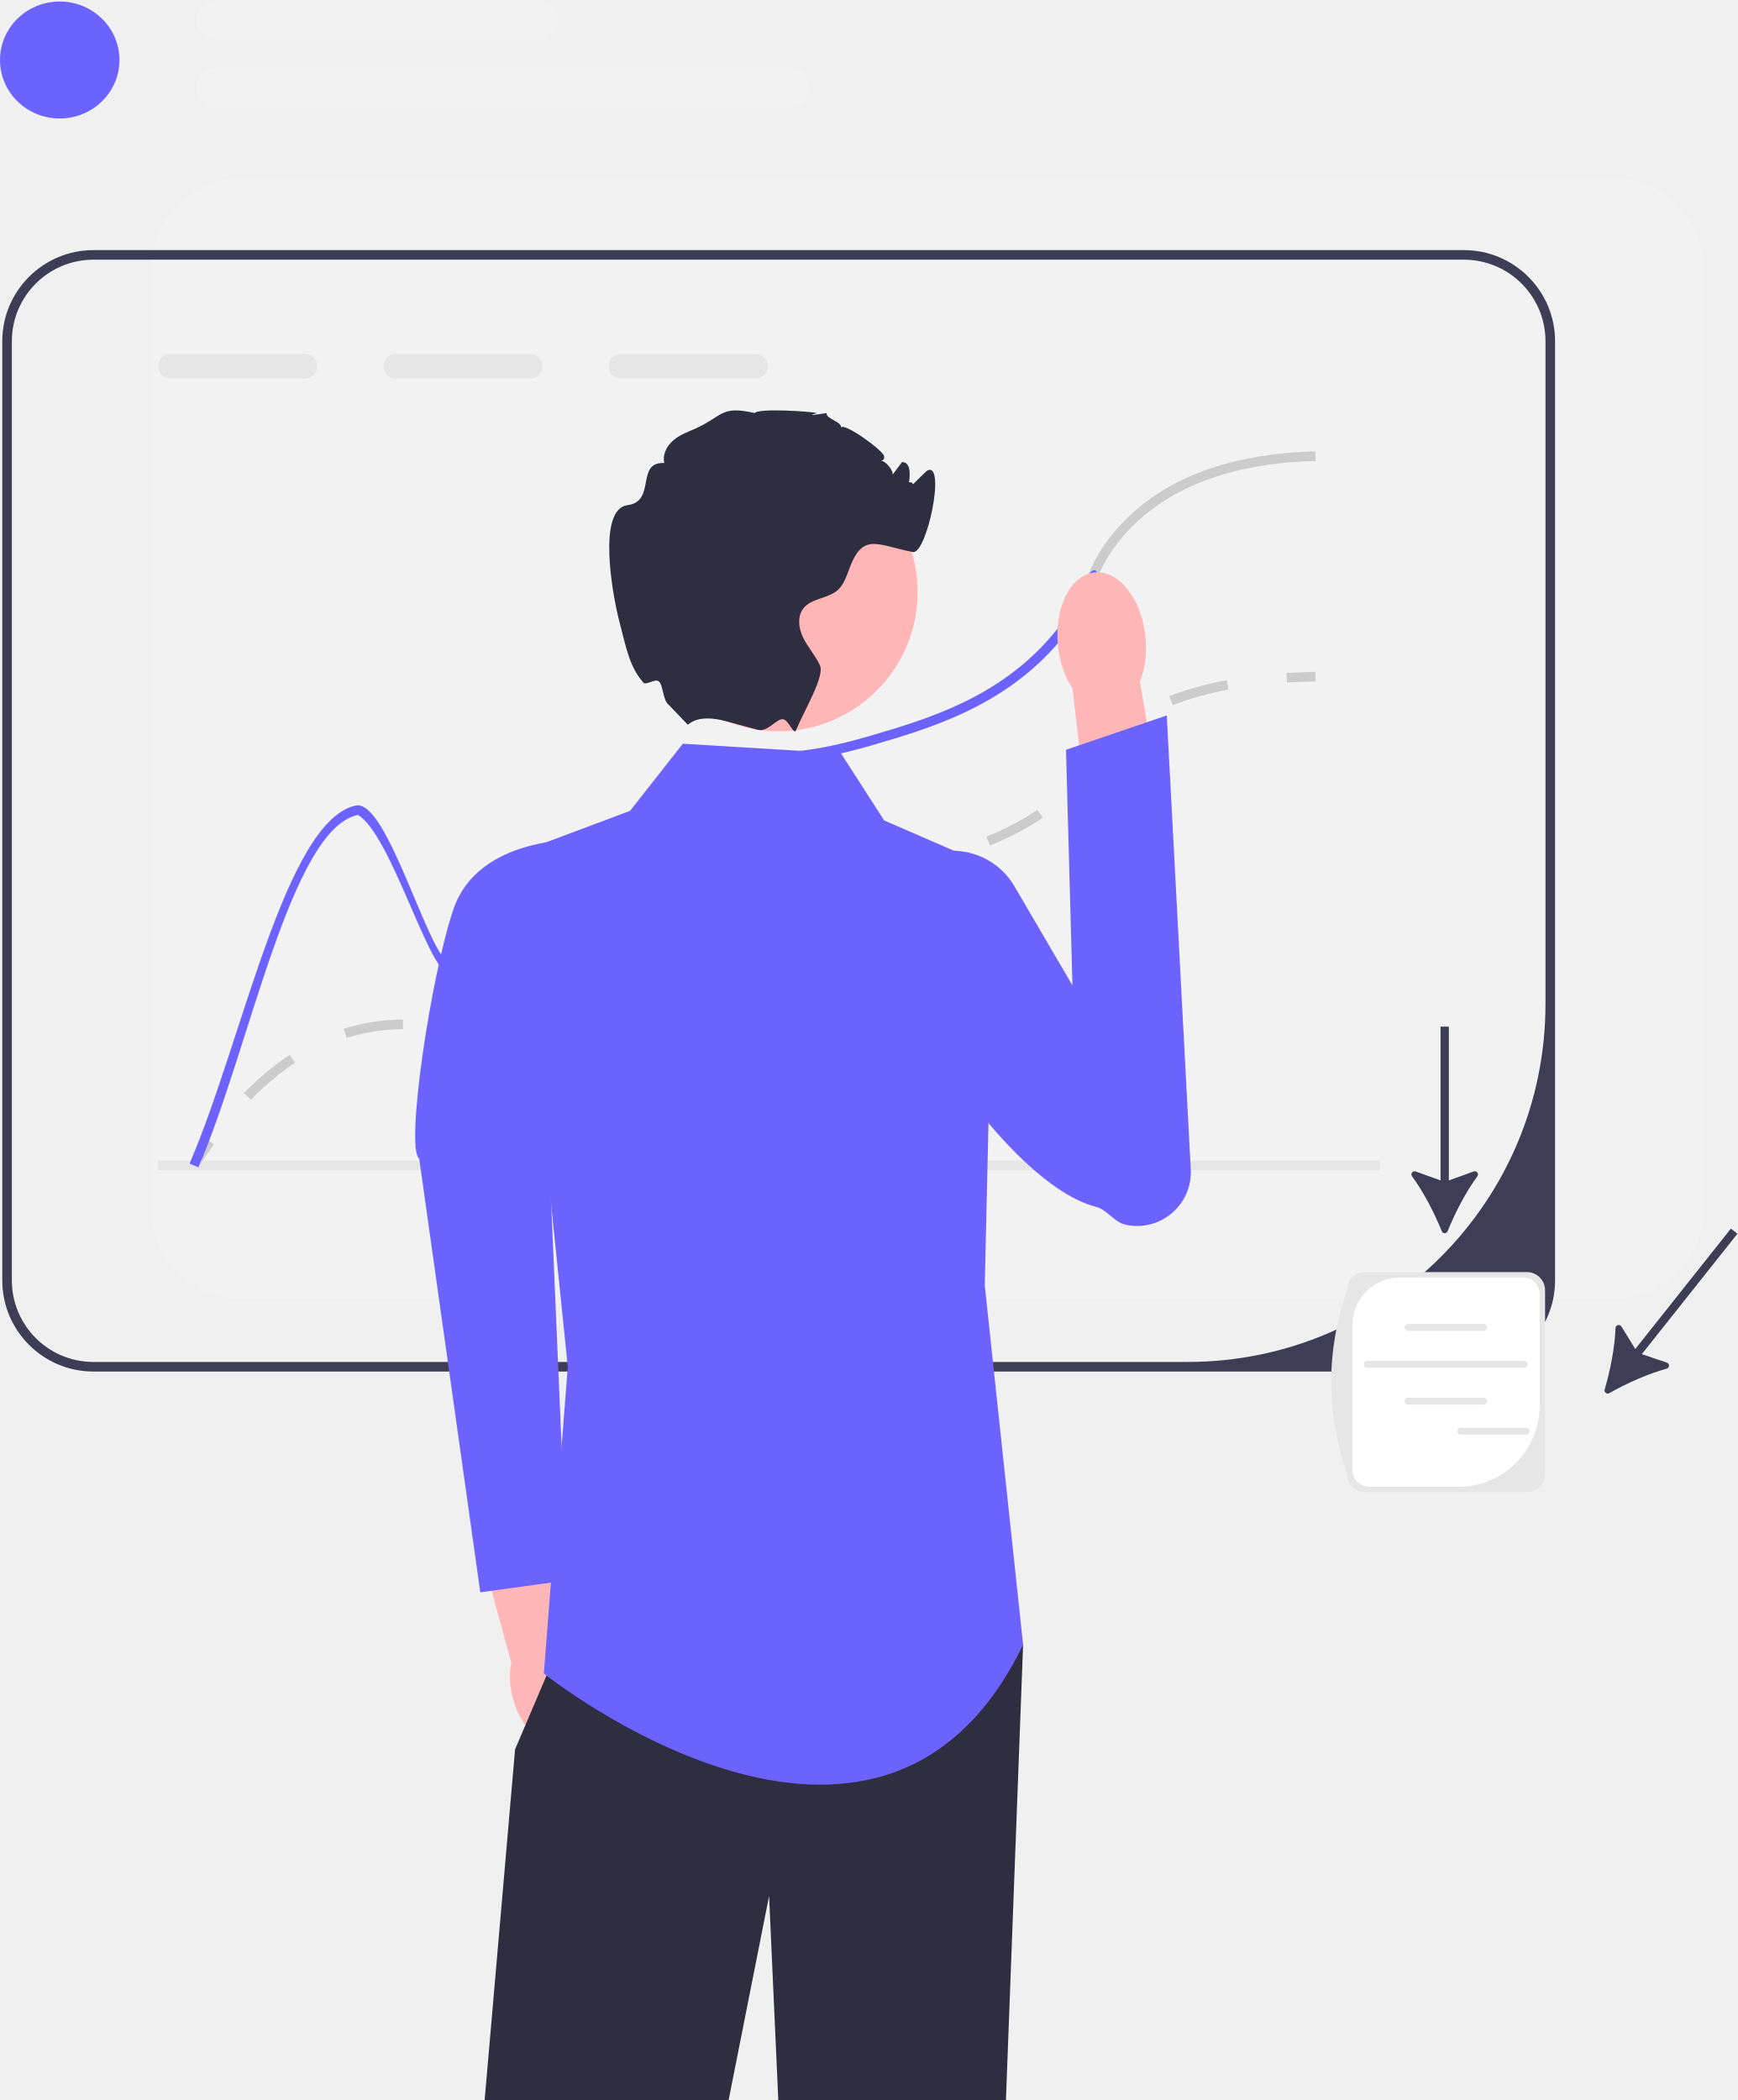
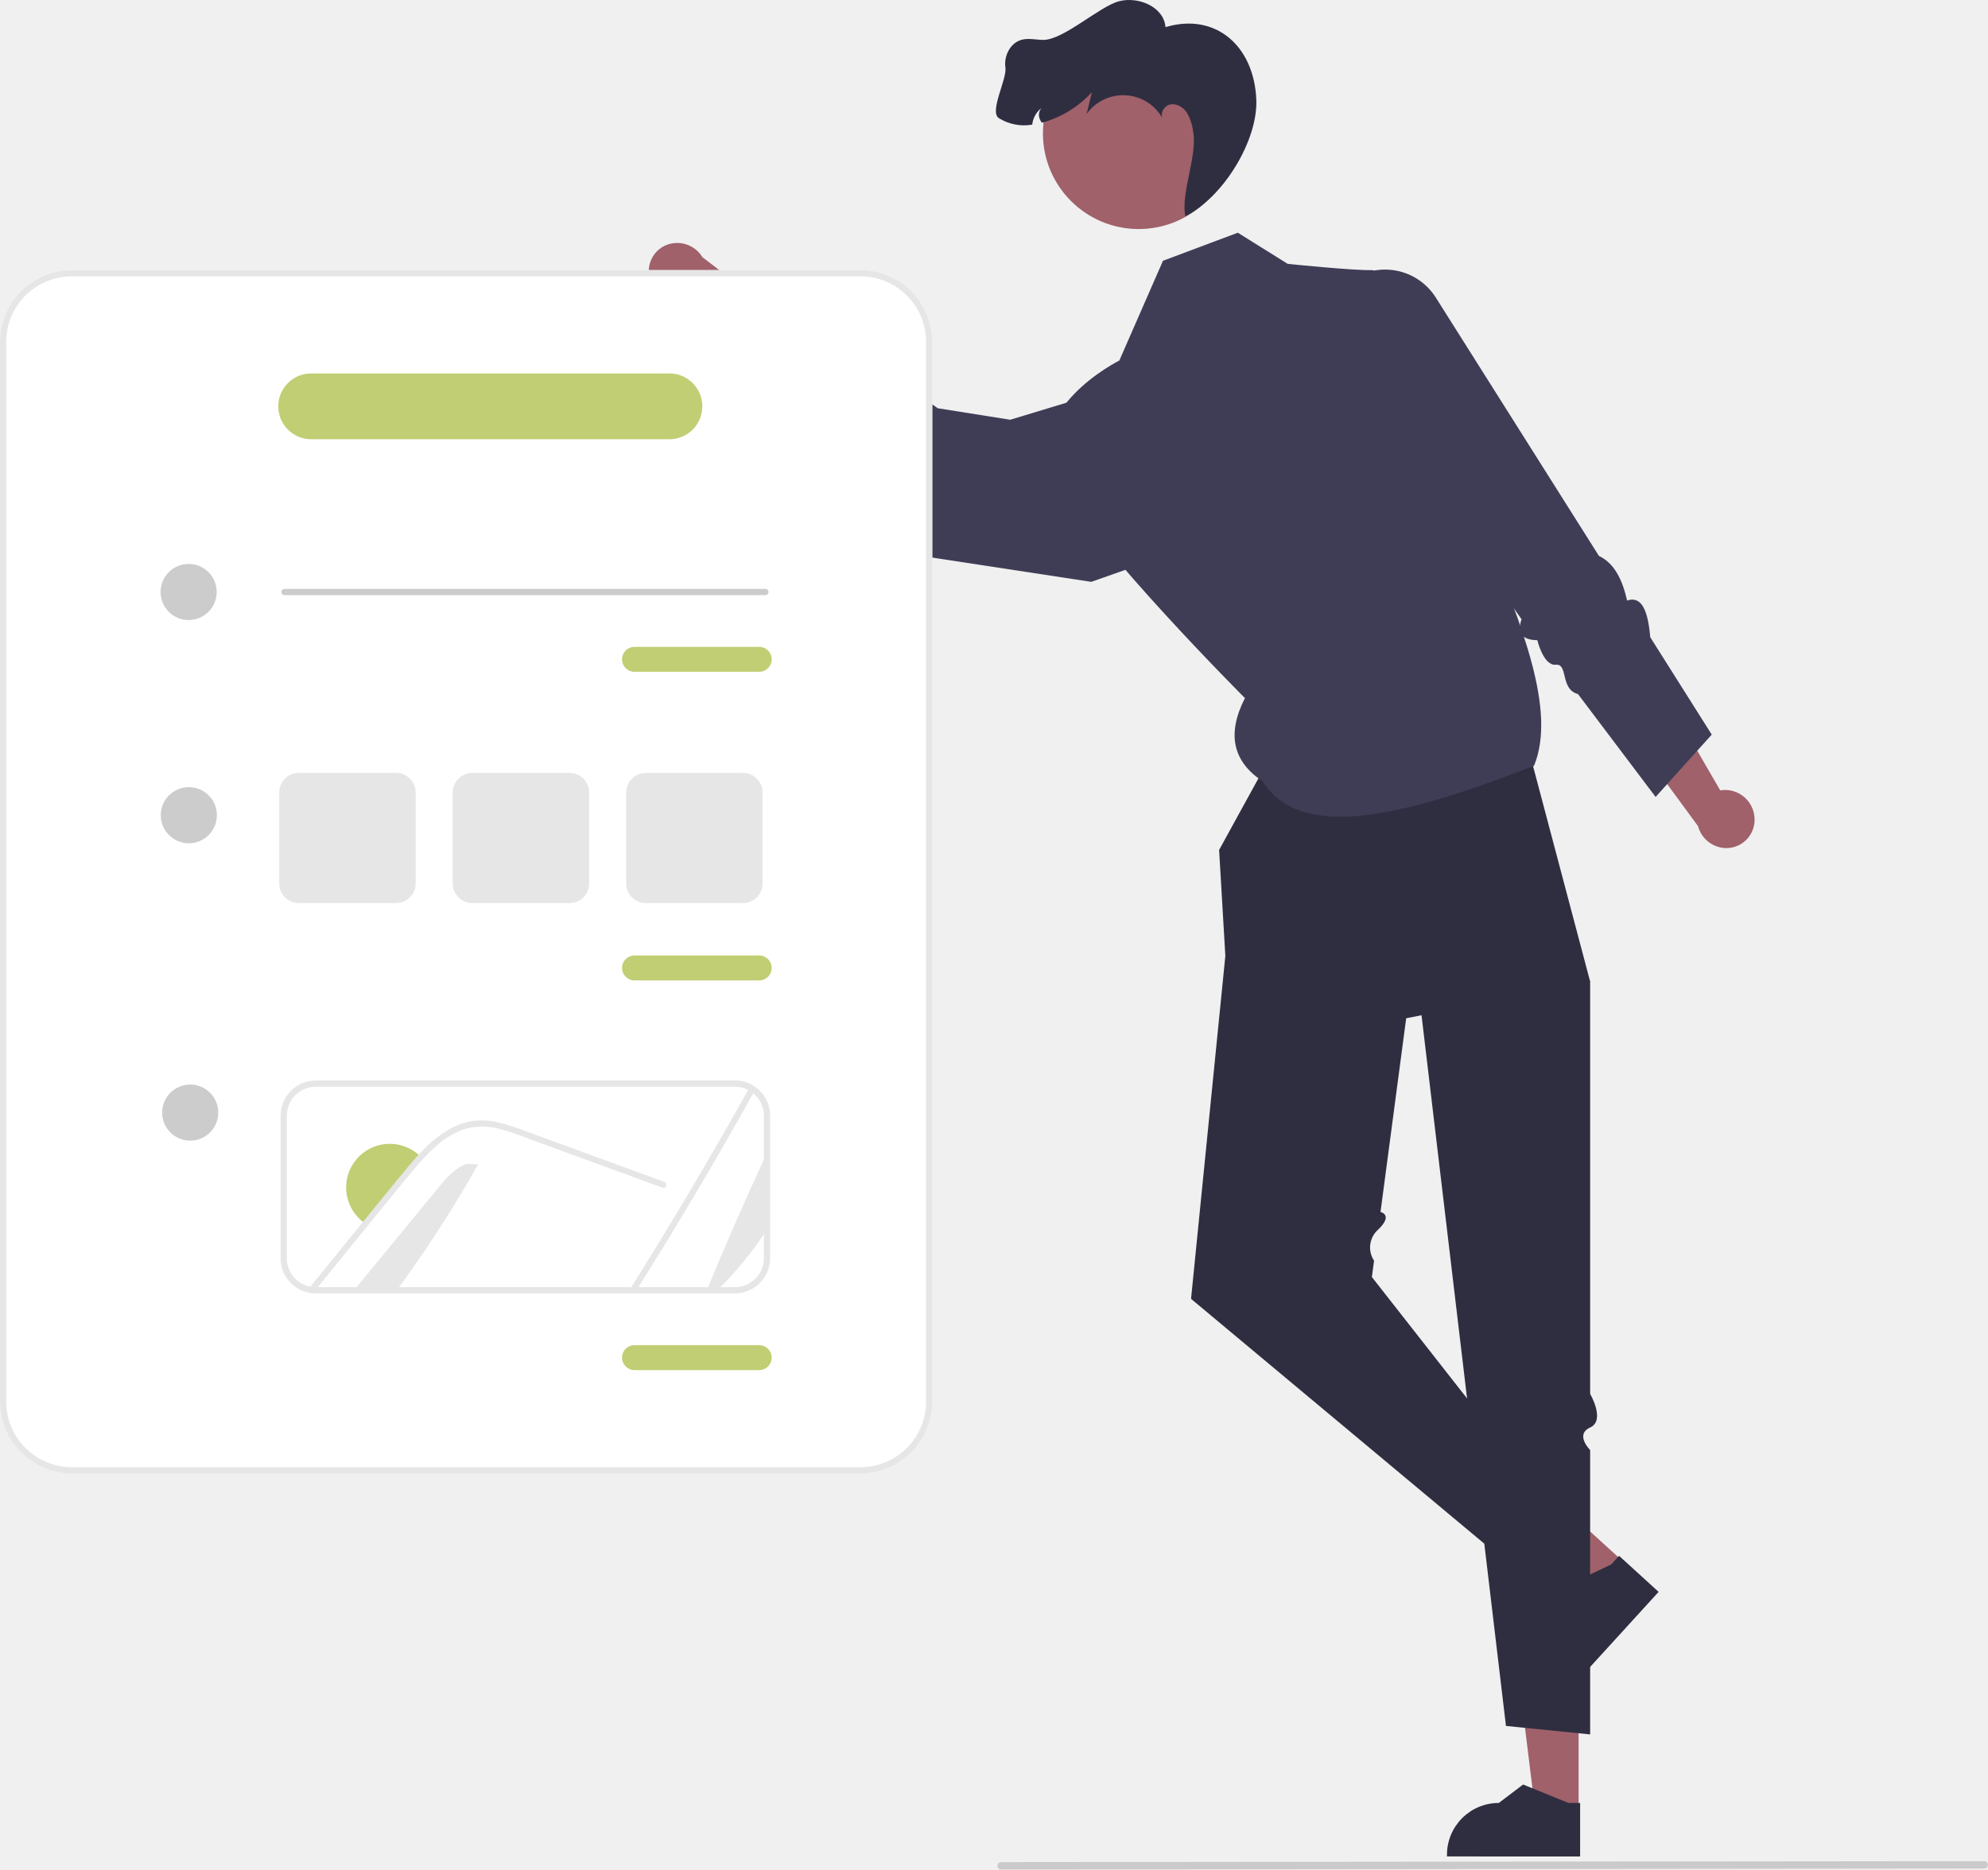
- <svg xmlns="http://www.w3.org/2000/svg" width="362.524" height="438.188" viewBox="0 0 362.524 438.188">
-   <g>
-     <path d="M336.48,37.094H50.52c-10.49,0-19.02,8.53-19.02,19.02V252.074c0,10.49,8.53,19.02,19.02,19.02H336.48c10.49,0,19.02-8.53,19.02-19.02V56.114c0-10.49-8.53-19.02-19.02-19.02Z" fill="#f2f2f2" />
-     <path d="M305.455,52.188H19.495C9.005,52.188,.475,60.718,.475,71.208v195.96c0,10.49,8.53,19.02,19.02,19.02H305.455c10.49,0,19.02-8.53,19.02-19.02V71.208c0-10.49-8.53-19.02-19.02-19.02Zm17.02,157.304c0,41.254-33.443,74.696-74.696,74.696H19.495c-9.4,0-17.02-7.62-17.02-17.02V71.208c0-9.4,7.62-17.02,17.02-17.02H305.455c9.4,0,17.02,7.62,17.02,17.02V209.492Z" fill="#3f3d56" />
-   </g>
-   <g>
-     <path d="M41.322,243.721l-1.692-1.065c1.1-1.749,2.235-3.443,3.373-5.038l1.628,1.162c-1.116,1.562-2.229,3.225-3.309,4.941Z" fill="#ccc" />
-     <path d="M52.349,229.468l-1.432-1.396c3.052-3.127,6.264-5.812,9.546-7.98l1.103,1.669c-3.164,2.089-6.265,4.682-9.217,7.708Zm49.896-12.624c-2.388,0-4.564-.306-6.193-.572l.323-1.974c1.65,.27,3.638,.546,5.87,.546,1.971,0,3.908-.216,5.921-.662l.432,1.953c-2.157,.477-4.235,.709-6.353,.709Zm-29.926-.265l-.602-1.907c2.148-.678,4.374-1.186,6.615-1.51,1.924-.278,3.764-.414,5.624-.414h.123v2h-.123c-1.763,0-3.509,.128-5.337,.393-2.134,.309-4.254,.793-6.3,1.438Zm47.671-5.78l-1.278-1.538c2.76-2.292,4.738-5.064,6.833-8l.835-1.167,1.623,1.169-.831,1.16c-2.172,3.043-4.224,5.918-7.182,8.376Zm16.039-18.338l-1.23-1.577c2.696-2.104,5.742-3.808,9.311-5.211,.608-.239,1.189-.453,1.747-.643l.646,1.893c-.53,.181-1.082,.384-1.66,.611-3.388,1.332-6.271,2.943-8.812,4.927Zm24.145-6.947c-.673,0-1.311-.006-1.924-.013l.023-2c.627,.007,1.281,.009,1.974,.013,2.354,0,5.631-.067,10.127-.587l.23,1.986c-4.645,.538-7.974,.594-10.431,.601Zm22.597-2.619l-.396-1.96c3.592-.727,7.771-1.591,11.908-2.659l.5,1.937c-4.184,1.08-8.394,1.951-12.012,2.682Zm23.793-6.474l-.748-1.855c4.01-1.617,7.492-3.44,10.646-5.575l1.121,1.656c-3.271,2.215-6.876,4.104-11.019,5.773Zm20.208-14.291l-1.623-1.169c.558-.774,1.041-1.53,1.507-2.26,1.377-2.156,2.801-4.386,6.192-7.124l.237-.19,1.239,1.569-.22,.176c-3.138,2.533-4.413,4.53-5.763,6.645-.481,.753-.979,1.533-1.569,2.353Zm17.942-15l-.729-1.862c3.564-1.397,7.59-2.522,11.966-3.343l.369,1.966c-4.252,.798-8.157,1.888-11.605,3.239Z" fill="#ccc" />
-     <path d="M268.543,142.423l-.125-1.996c1.943-.122,3.975-.202,6.039-.239l.036,2c-2.035,.036-4.037,.115-5.95,.235Z" fill="#ccc" />
-   </g>
-   <g>
-     <path d="M63.623,73.859h-28.06c-1.41,0-2.56,1.15-2.56,2.56,0,1.42,1.15,2.57,2.56,2.57h28.06c1.41,0,2.56-1.15,2.56-2.57,0-1.41-1.15-2.56-2.56-2.56Z" fill="#e6e6e6" />
-     <path d="M110.623,73.859h-28.06c-1.41,0-2.56,1.15-2.56,2.56,0,1.42,1.15,2.57,2.56,2.57h28.06c1.41,0,2.56-1.15,2.56-2.57,0-1.41-1.15-2.56-2.56-2.56Z" fill="#e6e6e6" />
-     <path d="M157.623,73.859h-28.06c-1.41,0-2.56,1.15-2.56,2.56,0,1.42,1.15,2.57,2.56,2.57h28.06c1.41,0,2.56-1.15,2.56-2.57,0-1.41-1.15-2.56-2.56-2.56Z" fill="#e6e6e6" />
-   </g>
-   <rect x="32.975" y="242.188" width="255" height="2" fill="#e6e6e6" />
-   <path d="M274.505,96.188c-18.15,.47-31.69,5.81-40.27,15.85-3.17,3.72-4.46,6.65-5.82,9.75-1.35,3.06-2.73,6.21-5.94,10.32v-3.4c1.99-2.92,3.06-5.36,4.11-7.73,1.42-3.24,2.77-6.3,6.13-10.23,8.96-10.5,23-16.07,41.73-16.56l.06,2Z" fill="#ccc" />
-   <path d="M228.415,121.788c-1.35,3.06-2.73,6.21-5.94,10.32-.38,.49-.79,1-1.23,1.53-11.58,13.77-27.05,18.29-39.49,21.93-.78,.23-1.54,.44-2.28,.64-11.06,3-17.12,2.89-21.63,2.82-4.53-.08-7.52-.13-12.87,2.93-9.81,5.59-13.83,13.77-17.72,21.68-4.01,8.14-7.79,15.83-17.43,19.44-6.69,2.5-11.39,1.26-16.36-.04-4.27-1.13-11.966-28.944-18.78-33-14.07,2.95-22.62,48.93-33.29,73.55l-1.84-.8c10.95-25.24,19.97-71.61,34.71-74.71,6.57-1.38,15.22,31.84,19.71,33.02,4.66,1.23,9.05,2.38,15.15,.1,8.9-3.32,12.34-10.33,16.33-18.44,3.84-7.8,8.19-16.64,18.52-22.54,5.83-3.33,9.22-3.27,13.9-3.19,4.46,.08,10.48,.18,21.6-2.89,.56-.16,1.13-.32,1.72-.49,12.18-3.56,27.33-7.99,38.51-21.29,1.1-1.31,2.01-2.52,2.77-3.65,1.99-2.92,3.06-5.36,4.11-7.73,1.42-3.24,3.19-2.29,1.83,.81Z" fill="#6c63ff" />
-   <g>
-     <path d="M121.776,350.568c-.792-2.756-2.147-5.108-3.761-6.785l-5.864-26.73-12.781,3.131,7.324,26.778c-.482,2.266-.385,4.97,.406,7.727,1.808,6.297,6.56,10.479,10.612,9.341,4.053-1.138,5.872-7.165,4.063-13.462h0Z" fill="#ffb6b6" />
-     <path d="M120.008,175.227s-20.184-.413-25.317,14.285c-4.672,13.379-10.209,50.135-7.216,52.259l12.743,90.485,18.171-2.497-4.663-108.569,6.282-45.964Z" fill="#6c63ff" />
-   </g>
-   <polygon points="213.475 343.188 209.895 438.188 162.395 438.188 160.475 395.618 152.035 438.188 101.125 438.188 107.475 365.008 114.035 349.618 118.475 339.188 213.475 343.188" fill="#2f2e41" />
-   <path d="M175.475,157.188l-33-2-11,14-24,9,11,107-5,64s70,56,100-6l-8-75,2-87-23-10-9-14Z" fill="#6c63ff" />
-   <g>
-     <path d="M239.006,132.849c.358,3.467-.097,6.727-1.144,9.341l5.497,32.812-15.69,2.159-3.887-33.517c-1.559-2.345-2.671-5.444-3.029-8.911-.818-7.92,2.605-14.763,7.645-15.283,5.04-.521,9.789,5.478,10.607,13.398v0Z" fill="#ffb6b6" />
-     <path d="M211.677,184.945c-5.409-9.245-18.826-10.116-24.835-1.25-1.643,2.424-1.185,5.148-1.577,8.422-1.665,13.896,24.964,54.96,43.39,59.688,2.418,.62,3.795,3.229,6.236,3.753h0c7.23,1.554,13.961-4.184,13.57-11.569l-5.005-94.708-21.027,7.172,1.346,49.171-12.098-20.678Z" fill="#6c63ff" />
-   </g>
-   <g>
-     <circle cx="162.4" cy="123.532" r="29.068" fill="#ffb6b6" />
-     <path d="M189.475,102.188c-.25,.06,3.826-3.913,4-4,4-2-.11,17.55-3,17-7.11-1.35-10.18-4.03-12.94,2.66-.77,1.86-1.25,3.96-2.75,5.29-2.06,1.81-5.48,1.66-7.16,3.82-1.35,1.74-.96,4.3,.04,6.26,1,1.97,2.52,3.64,3.43,5.65,1.02,2.26-3.33,9.45-4.99,13.49v.01l-.01,.024c-.441,1.06-1.489-1.993-2.596-2.298-1.324-.365-3.275,2.762-5.384,2.194-.01,0-.02-.01-.03-.01-2.01-.56-4.25-1.16-6.47-1.76h-.01c-6.25-1.7-7.83,.74-8.13,.67l-3.88-4.06c-1.332-.97-1.181-4.099-2.12-4.94-.768-.687-2.682,.901-3.246,.24-2.766-3.24-3.403-6.481-5.034-12.88-1.49-5.85-4.58-23.36,1.77-24.15,5.99-.75,1.61-9.09,7.64-8.78-.36-1.52,.31-3.15,1.4-4.27,1.08-1.13,2.52-1.83,3.97-2.43,7.15-2.92,5.96-5.43,13.5-3.73,.75-1.05,11.64-.35,13,0,.1,.02-3.37,.85,2,0-.2,1.23,3.2,1.77,3,3,.75-1.01,8.81,4.79,9,6,.25,1.51-2.03,.74-.51,.97,.9,.14,2.44,1.97,2.29,2.88,.65-.88,1.3-1.75,1.96-2.63,.12,.01,.23,.03,.35,.05,3.04,.58-.445,10.518-.32,7.42,.23-5.69,4.26-2.36,1.23-1.69Z" fill="#2f2e41" />
-   </g>
-   <path d="M300.835,256.9c.224,.552,.997,.552,1.221-0,1.561-3.849,3.784-8.16,6.203-11.455,.387-.527-.147-1.232-.762-1.01l-5.183,1.875v-32.086h-1.735v32.086l-5.185-1.875c-.615-.223-1.149,.482-.762,1.01,2.418,3.295,4.641,7.606,6.204,11.455Z" fill="#3f3d56" />
-   <path d="M334.826,289.937c-.168,.571,.438,1.052,.956,.759,3.617-2.043,8.039-4.037,11.981-5.113,.631-.172,.652-1.056,.031-1.264l-5.225-1.755,19.955-25.127-1.359-1.079-19.955,25.127-2.894-4.693c-.343-.557-1.2-.337-1.224,.317-.155,4.084-1.095,8.842-2.266,12.829Z" fill="#3f3d56" />
-   <g>
-     <path d="M318.593,311.349h-33.721c-2.094,0-3.797-1.703-3.797-3.797-4.459-13.032-4.37-25.801,0-38.323,0-2.094,1.703-3.797,3.797-3.797h33.721c2.094,0,3.797,1.703,3.797,3.797v38.323c0,2.094-1.703,3.797-3.797,3.797Z" fill="#e6e6e6" />
-     <path d="M292.096,266.563c-5.463,0-9.891,4.428-9.891,9.891v30.285c0,1.921,1.557,3.479,3.479,3.479h18.648c9.348,0,16.926-7.578,16.926-16.926v-23.25c0-1.921-1.557-3.479-3.479-3.479h-25.683Z" fill="#fff" />
-     <g>
-       <path d="M309.585,277.7h-15.788c-.398,0-.722-.324-.722-.722,0-.398,.324-.722,.722-.722h15.788c.398,0,.722,.324,.722,.722,0,.398-.324,.722-.722,.722Z" fill="#e6e6e6" />
-       <path d="M309.585,293.093h-15.788c-.398,0-.722-.324-.722-.722s.324-.722,.722-.722h15.788c.398,0,.722,.324,.722,.722s-.324,.722-.722,.722Z" fill="#e6e6e6" />
-       <path d="M318.057,285.402h-32.732c-.398,0-.722-.324-.722-.722,0-.398,.324-.722,.722-.722h32.732c.398,0,.722,.324,.722,.722,0,.398-.324,.722-.722,.722Z" fill="#e6e6e6" />
-     </g>
-     <path d="M318.443,299.351h-13.658c-.398,0-.722-.324-.722-.722,0-.398,.324-.722,.722-.722h13.658c.398,0,.722,.324,.722,.722s-.324,.722-.722,.722Z" fill="#e6e6e6" />
-   </g>
-   <g>
-     <ellipse cx="12.463" cy="12.522" rx="12.463" ry="12.201" fill="#6c63ff" />
-     <path d="M112.376,8.348H45.291c-2.301,0-4.174-1.872-4.174-4.174s1.872-4.174,4.174-4.174H112.376c2.301,0,4.174,1.872,4.174,4.174s-1.872,4.174-4.174,4.174Z" fill="#f2f2f2" />
-     <path d="M164.729,22.475H45.291c-2.301,0-4.174-1.872-4.174-4.174s1.872-4.174,4.174-4.174h119.438c2.301,0,4.174,1.872,4.174,4.174s-1.872,4.174-4.174,4.174Z" fill="#f2f2f2" />
-   </g>
+ <svg xmlns="http://www.w3.org/2000/svg" data-name="Layer 1" width="637.603" height="599.703" viewBox="0 0 637.603 599.703">
+   <path d="M867.334,411.25a9.503,9.503,0,0,0-9.509-9.234,9.116,9.116,0,0,0-1.5.15l-16.621-28.684-17.522,3.313,27.017,36.832a9.476,9.476,0,0,0,9.177,7.045,9.069,9.069,0,0,0,8.964-9.172Q867.339,411.374,867.334,411.25Z" transform="translate(-304.5982 -148.6211)" fill="#a0616a" />
+   <polygon points="506.295 581.028 492.409 581.026 485.802 527.463 506.298 527.464 506.295 581.028" fill="#a0616a" />
+   <path d="M811.383,744.135l-42.703-.002v-.54a16.622,16.622,0,0,1,16.621-16.621h.001l7.8-5.918,14.554,5.919,3.728 0Z" transform="translate(-304.5982 -148.6211)" fill="#2f2e41" />
+   <polygon points="520.928 501.241 511.57 511.5 467.542 480.287 481.354 465.144 520.928 501.241" fill="#a0616a" />
+   <path d="M836.559,659.262l-28.777,31.551-.399-.364a16.622,16.622,0,0,1-1.08-23.481l.001-.001.884-9.751,14.18-6.765,2.512-2.754Z" transform="translate(-304.5982 -148.6211)" fill="#2f2e41" />
+   <path d="M721.614,373.897l-26.016,47.37,2,34-11,110,103,86,13-19-58-74,.695-5.247a7.638,7.638,0,0,1,1.322-9.972c4.983-4.781.748-5.645.748-5.645l8.235-62.136,59-11.795-24.748-93.381Z" transform="translate(-304.5982 -148.6211)" fill="#2f2e41" />
+   <path d="M756.598,441.267l31,261,27,2.717v-91.218s-5-4.963,0-7.231,0-10.772,0-10.772V463.472l-25-39.205Z" transform="translate(-304.5982 -148.6211)" fill="#2f2e41" />
+   <path d="M701.598,223.267l-24,9-14,32s-32,16-20,38S703.886,372.554,703.886,372.554c-5.908,11.524-3.887,20.389,5.713,26.713,12.533,20.102,47.722,10.254,87-5,7.269-17.725-3.984-45.176-15.045-72.528l3.045-36.472s-34.496-50.197-40-50-27-2-27-2Z" transform="translate(-304.5982 -148.6211)" fill="#3f3d56" />
+   <path d="M735.598,240.369l0,0a19.239,19.239,0,0,1,29.499,3.698l52.314,82.873c5.021,2.377,7.544,7.74,9.043,14.326,3.729-1.265,6.553,1.194,7.413,11.743l19.731,31.257-18,20-24.894-32.999c-5.788-1.53-3.096-9.825-7.101-9.413s-5.941-7.875-5.941-7.875c-5.051-.057-6.535-2.427-5.064-6.713l-51-72.882Z" transform="translate(-304.5982 -148.6211)" fill="#3f3d56" />
+   <path d="M513.148,238.504a9.503,9.503,0,0,0,11.723,6.184,9.116,9.116,0,0,0,1.397-.566l24.022,22.847,15.882-8.11-36.291-27.74a9.476,9.476,0,0,0-10.789-4.177,9.069,9.069,0,0,0-6.02,11.325Q513.108,238.386,513.148,238.504Z" transform="translate(-304.5982 -148.6211)" fill="#a0616a" />
+   <path d="M661.598,273.267l-33,10-23.26-3.697-5.217-3.727c-2.247-6.074-6.774-8.931-12.807-9.663,0,0-4.88,1.672-4.798-3.62s-31.918-24.293-31.918-24.293l-14,25,18,22c6.389.197,10.327-.646,7,7,1.358,7.363.419,5.654,5.903,5.788l28.097,28.212,59,9,37.472-13.199Z" transform="translate(-304.5982 -148.6211)" fill="#3f3d56" />
+   <circle cx="365.21" cy="42.757" r="30.716" fill="#a0616a" />
+   <path d="M689.516,190.784q-.039-.514-.105-1.027A2.303,2.303,0,0,0,689.516,190.784Z" transform="translate(-304.5982 -148.6211)" fill="#2f2e41" />
+   <path d="M627.062,170.294c-.539-3.685,1.513-7.863,5.102-8.885,2.236-.638,4.622-.027,6.942.014,6.506.11,18.07-10.73,24.351-12.391,6.292-1.656,14.435,1.805,14.944,8.29,16.09-4.79,28.375,6.048,29.125,23.141.587,13.368-10.782,31.587-22.771,37.534-1.468-7.779,3.969-19.439,2.505-27.21a15.754,15.754,0,0,0-2.029-6.07c-1.201-1.782-3.403-3.07-5.486-2.543a3.542,3.542,0,0,0-2.465,4.102,14.449,14.449,0,0,0-24.168-1.12l1.698-6.988a33.623,33.623,0,0,1-16.052,9.821,4.462,4.462,0,0,1-.78-1.482,3.364,3.364,0,0,1,.663-3.245,7.791,7.791,0,0,0-2.983,5.346,15.316,15.316,0,0,1-10.738-2.111C621.836,184.397,627.601,173.979,627.062,170.294Z" transform="translate(-304.5982 -148.6211)" fill="#2f2e41" />
+   <path d="M907.708,747.299H874.521l-.143-.259c-.424-.77-.834-1.585-1.217-2.423-3.418-7.318-4.863-15.688-6.138-23.073l-.96-5.566a3.437,3.437,0,0,1,5.41-3.362q7.565,5.505,15.136,10.999c1.911,1.391,4.094,3,6.184,4.739.202-.979.413-1.962.624-2.931a3.439,3.439,0,0,1,6.281-1.086l3.883,6.238c2.832,4.556,5.332,9.045,4.822,13.887a.757.757,0,0,1-.013.176,10.947,10.947,0,0,1-.563,2.331Z" transform="translate(-304.5982 -148.6211)" fill="#f0f0f0" />
+   <path d="M941.017,748.017l-315.358.307a1.191,1.191,0,0,1,0-2.381l315.358-.307a1.191,1.191,0,0,1,0,2.381Z" transform="translate(-304.5982 -148.6211)" fill="#cacaca" />
+   <path d="M580.598,621.267h-253a23.026,23.026,0,0,1-23-23v-340a23.026,23.026,0,0,1,23-23h253a23.026,23.026,0,0,1,23,23v340A23.026,23.026,0,0,1,580.598,621.267Z" transform="translate(-304.5982 -148.6211)" fill="#fff" />
+   <path d="M580.598,621.267h-253a23.026,23.026,0,0,1-23-23v-340a23.026,23.026,0,0,1,23-23h253a23.026,23.026,0,0,1,23,23v340A23.026,23.026,0,0,1,580.598,621.267Zm-253-384a21.024,21.024,0,0,0-21,21v340a21.024,21.024,0,0,0,21,21h253a21.024,21.024,0,0,0,21-21v-340a21.024,21.024,0,0,0-21-21Z" transform="translate(-304.5982 -148.6211)" fill="#e6e6e6" />
+   <circle cx="60.5" cy="189.899" r="9" fill="#ccc" />
+   <path d="M550.098,339.521H395.854a1,1,0,0,1,0-2H550.098a1,1,0,0,1,0,2Z" transform="translate(-304.5982 -148.6211)" fill="#ccc" />
+   <circle cx="61" cy="356.899" r="9" fill="#ccc" />
+   <circle cx="60.561" cy="261.499" r="9" fill="#ccc" />
+   <path d="M548.098,364.12h-40a4,4,0,0,1,0-8h40a4,4,0,0,1,0,8Z" transform="translate(-304.5982 -148.6211)" fill="#c1ce73" />
+   <path d="M548.098,463.12h-40a4,4,0,0,1,0-8h40a4,4,0,0,1,0,8Z" transform="translate(-304.5982 -148.6211)" fill="#c1ce73" />
+   <path d="M519.295,289.521H404.401a10.553,10.553,0,0,1,0-21.106H519.295a10.553,10.553,0,1,1,0,21.106Z" transform="translate(-304.5982 -148.6211)" fill="#c1ce73" />
+   <path d="M548.098,588.12h-40a4,4,0,1,1,0-8h40a4,4,0,0,1,0,8Z" transform="translate(-304.5982 -148.6211)" fill="#c1ce73" />
+   <path d="M540.308,563.521H405.738a11.114,11.114,0,0,1-2.52-.319,11.248,11.248,0,0,1-8.621-10.971V506.49a11.298,11.298,0,0,1,11.29-11.28H540.308a11.144,11.144,0,0,1,5.203,1.273,10.813,10.813,0,0,1,1.804,1.177,11.165,11.165,0,0,1,4.283,8.829v45.74A11.303,11.303,0,0,1,540.308,563.521ZM405.888,497.21a9.296,9.296,0,0,0-9.29,9.28v45.74a9.257,9.257,0,0,0,7.095,9.028,9.133,9.133,0,0,0,2.058.262H540.308a9.301,9.301,0,0,0,9.29-9.29V506.49a9.185,9.185,0,0,0-3.528-7.264,8.861,8.861,0,0,0-1.481-.968,9.169,9.169,0,0,0-4.281-1.048Z" transform="translate(-304.5982 -148.6211)" fill="#e6e6e6" />
+   <path d="M531.288,562.521q9.165-22.275,19.31-44.11v24.68a119.899,119.899,0,0,1-15.92,19.43Z" transform="translate(-304.5982 -148.6211)" fill="#e6e6e6" />
+   <path d="M546.688,498.441q-18.135,32.535-37.95,64.08h-2.3q20.145-32.04,38.61-65.15A9.829,9.829,0,0,1,546.688,498.441Z" transform="translate(-304.5982 -148.6211)" fill="#e6e6e6" />
+   <path d="M457.968,522.12a407.715,407.715,0,0,1-26.11,40.4h-13.71q13.47-16.41,26.96-32.82c2.58-3.15,5.38-6.45,9.25-7.73Z" transform="translate(-304.5982 -148.6211)" fill="#e6e6e6" />
+   <path d="M439.748,519.881c-1.43,1.49-2.8,3.04-4.09,4.65-2.84,3.42-5.64,6.87-8.45,10.31-1.75,2.14-3.5,4.28-5.23,6.42a12.77,12.77,0,0,1-1.56-1.18,13.993,13.993,0,0,1,17.88-21.52A12.898,12.898,0,0,1,439.748,519.881Z" transform="translate(-304.5982 -148.6211)" fill="#c1ce73" />
+   <path d="M517.078,529.6l-26.28-9.61-13.05-4.77c-4.25-1.55-8.49-3.32-12.88-4.44a20.305,20.305,0,0,0-11.66.15,26.808,26.808,0,0,0-9.09,5.64q-1.74,1.605-3.37,3.31c-1.43,1.49-2.8,3.04-4.09,4.65-2.84,3.42-5.64,6.87-8.45,10.31-1.75,2.14-3.5,4.28-5.23,6.42q-8.67,10.605-17.24,21.26a10.022,10.022,0,0,1-2.28-.29q8.94-11.1,17.96-22.15c.69-.86,1.4-1.73,2.1-2.59q4.395-5.385,8.8-10.76c2.27-2.77,4.52-5.56,6.98-8.17.22-.24.44-.47.67-.71,4.99-5.16,11.22-9.72,18.68-9.84,4.39-.07,8.63,1.32,12.71,2.79,4.39,1.59,8.77,3.21,13.16,4.82l26.46,9.68,6.62,2.42C518.768,528.141,518.268,530.04,517.078,529.6Z" transform="translate(-304.5982 -148.6211)" fill="#e6e6e6" />
+   <path d="M431.636,438.312H400.447a6.295,6.295,0,0,1-6.288-6.288V402.848a6.295,6.295,0,0,1,6.288-6.288h31.188a6.295,6.295,0,0,1,6.288,6.288V432.024A6.295,6.295,0,0,1,431.636,438.312Z" transform="translate(-304.5982 -148.6211)" fill="#e6e6e6" />
+   <path d="M487.267,438.312H456.079a6.295,6.295,0,0,1-6.288-6.288V402.848a6.295,6.295,0,0,1,6.288-6.288h31.188a6.295,6.295,0,0,1,6.288,6.288V432.024A6.295,6.295,0,0,1,487.267,438.312Z" transform="translate(-304.5982 -148.6211)" fill="#e6e6e6" />
+   <path d="M542.898,438.312h-31.188a6.295,6.295,0,0,1-6.288-6.288V402.848a6.295,6.295,0,0,1,6.288-6.288H542.898a6.295,6.295,0,0,1,6.288,6.288V432.024A6.295,6.295,0,0,1,542.898,438.312Z" transform="translate(-304.5982 -148.6211)" fill="#e6e6e6" />
</svg>
